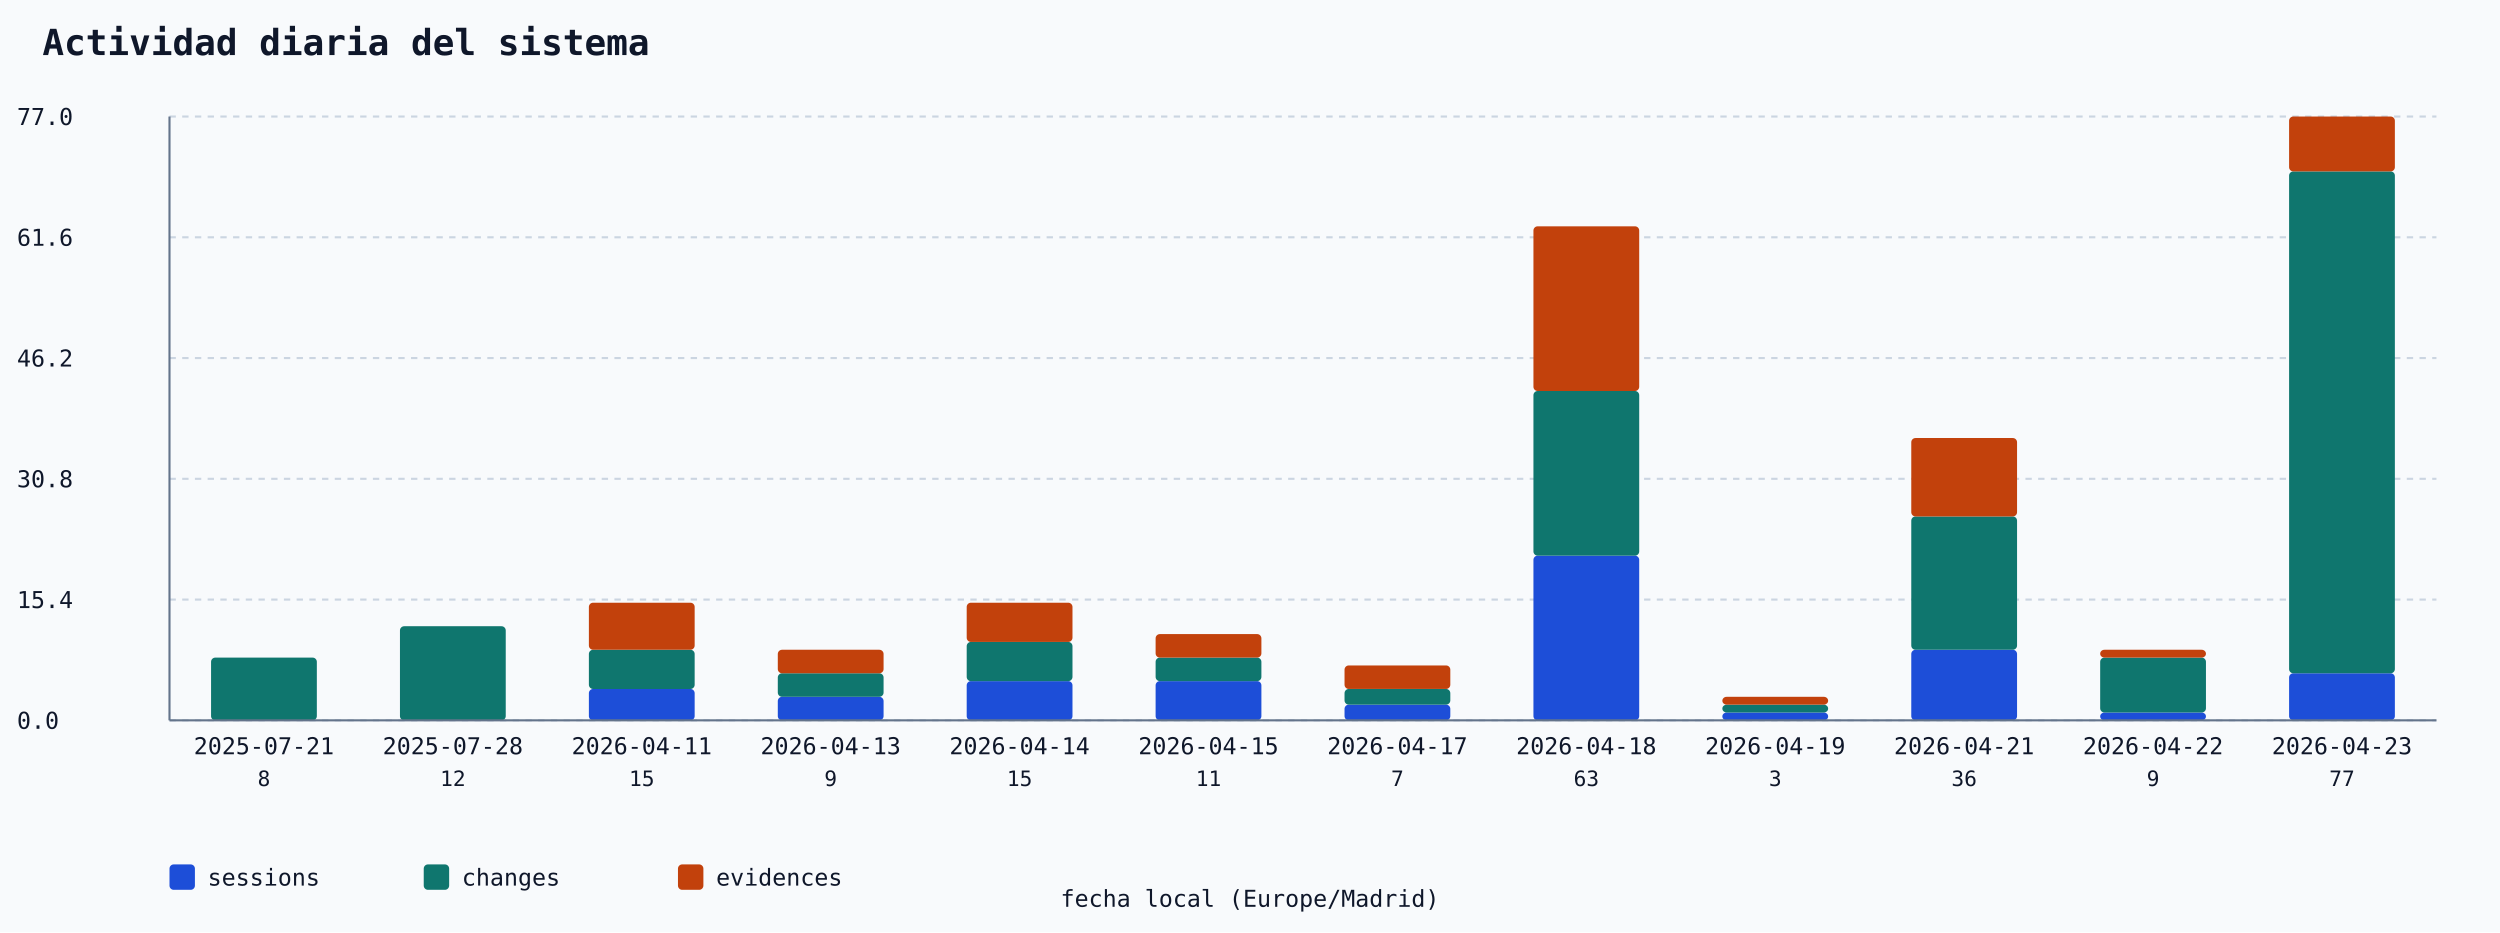
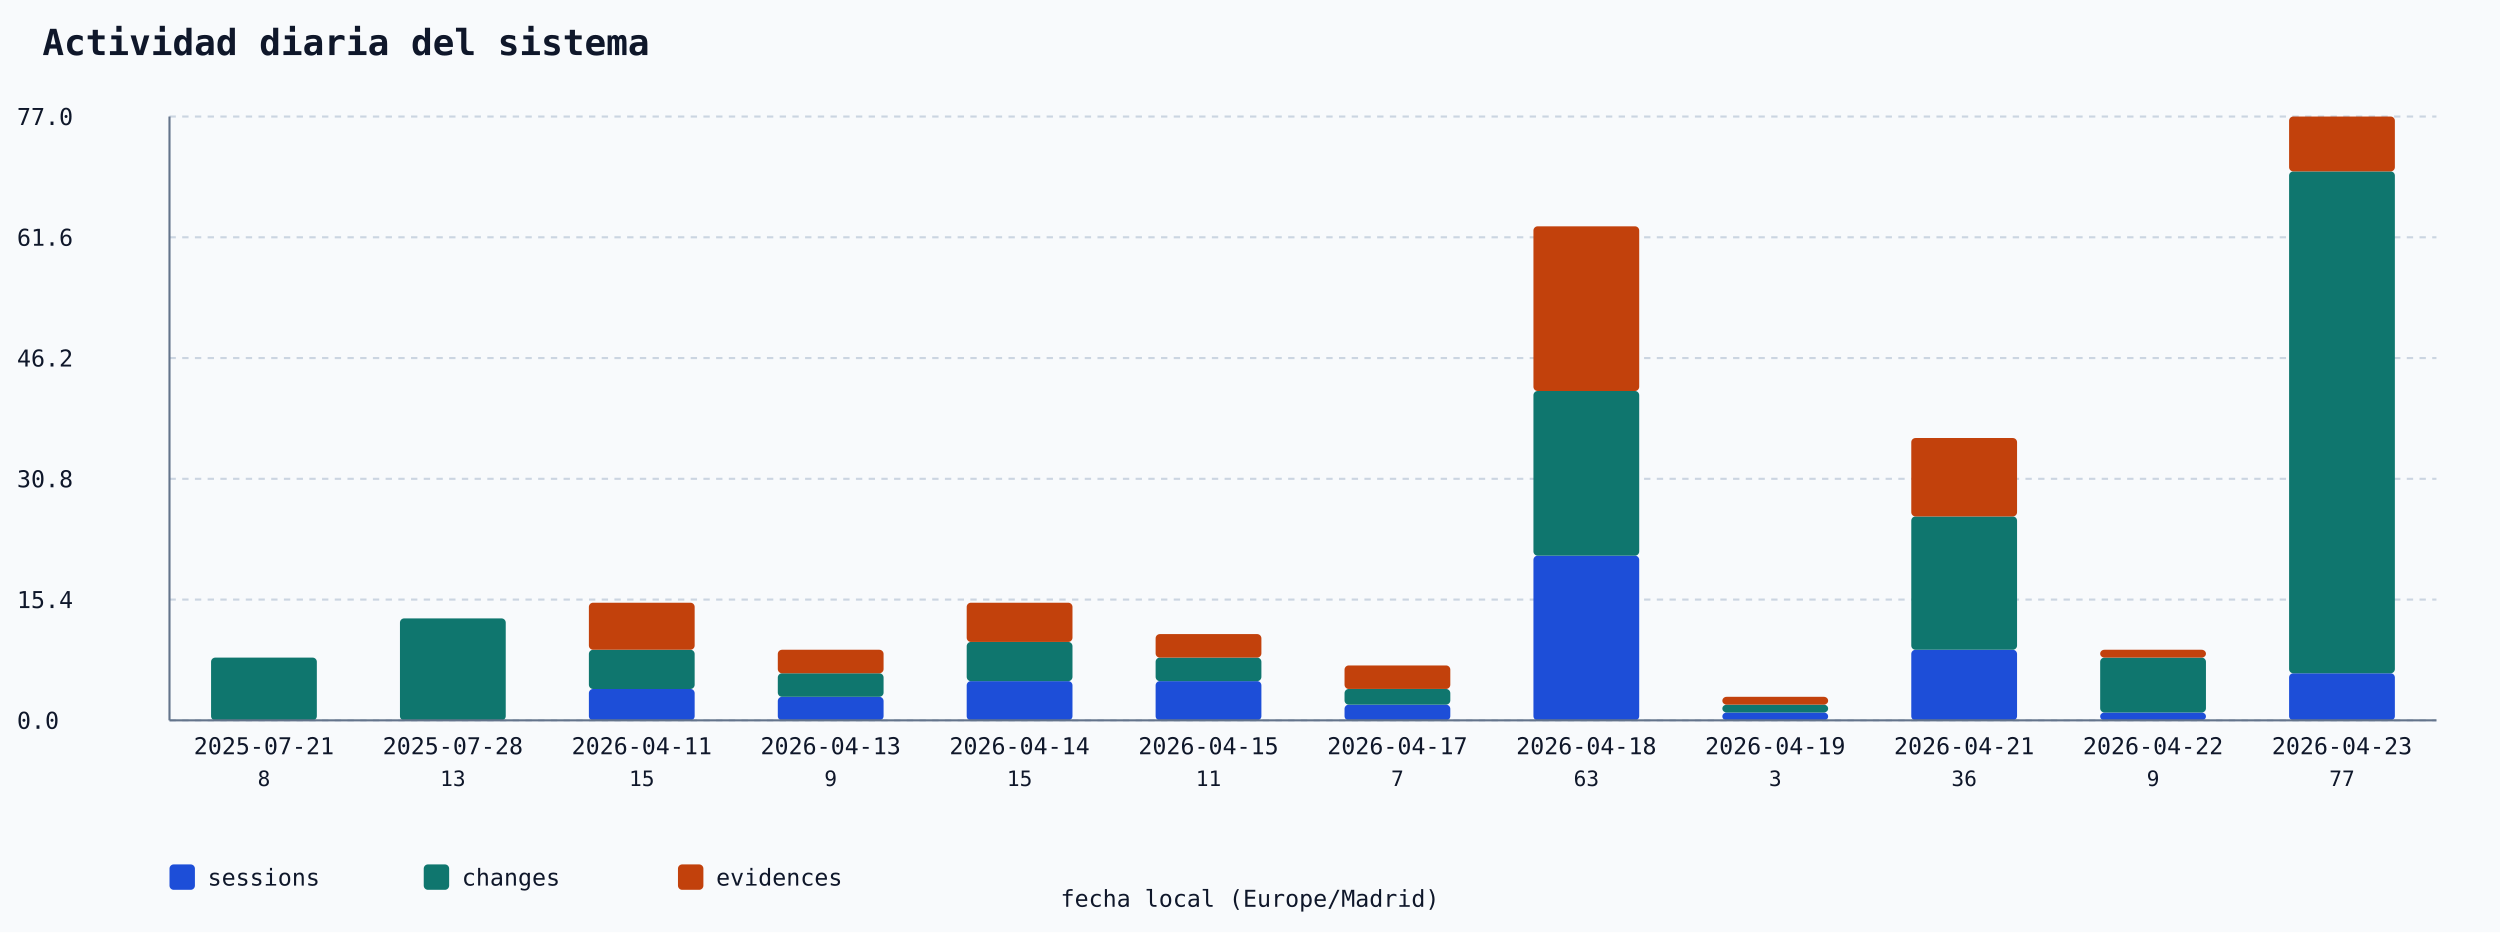
<svg xmlns="http://www.w3.org/2000/svg" width="1180" height="440" viewBox="0 0 1180 440">
  <style>
text { font-family: Menlo, Consolas, monospace; fill: #0f172a; }
.axis { stroke: #64748b; stroke-width: 1; }
.grid { stroke: #cbd5e1; stroke-width: 1; stroke-dasharray: 3 3; }
.title { font-size: 17px; font-weight: 700; }
.label { font-size: 11px; }
.small { font-size: 10px; }
</style>
  <rect x="0" y="0" width="1180" height="440" fill="#f8fafc" />
  <text x="20" y="26" class="title">Actividad diaria del sistema</text>
  <line x1="80" y1="340.00" x2="1150" y2="340.00" class="grid" />
  <text x="8" y="344.00" class="label">0.0</text>
  <line x1="80" y1="283.00" x2="1150" y2="283.00" class="grid" />
  <text x="8" y="287.00" class="label">15.4</text>
  <line x1="80" y1="226.00" x2="1150" y2="226.00" class="grid" />
  <text x="8" y="230.00" class="label">30.8</text>
  <line x1="80" y1="169.00" x2="1150" y2="169.00" class="grid" />
  <text x="8" y="173.00" class="label">46.2</text>
  <line x1="80" y1="112.00" x2="1150" y2="112.00" class="grid" />
  <text x="8" y="116.00" class="label">61.6</text>
  <line x1="80" y1="55.00" x2="1150" y2="55.00" class="grid" />
  <text x="8" y="59.00" class="label">77.0</text>
  <rect x="99.62" y="310.39" width="49.93" height="29.61" fill="#0f766e" rx="2" />
  <text x="124.58" y="356.00" text-anchor="middle" class="label">2025-07-21</text>
  <text x="124.58" y="371.00" text-anchor="middle" class="small">8</text>
-   <rect x="188.78" y="295.58" width="49.93" height="44.42" fill="#0f766e" rx="2" />
+   <rect x="188.78" y="291.88" width="49.93" height="48.12" fill="#0f766e" rx="2" />
  <text x="213.75" y="356.00" text-anchor="middle" class="label">2025-07-28</text>
-   <text x="213.75" y="371.00" text-anchor="middle" class="small">12</text>
+   <text x="213.75" y="371.00" text-anchor="middle" class="small">13</text>
  <rect x="277.95" y="325.19" width="49.93" height="14.81" fill="#1d4ed8" rx="2" />
  <rect x="277.95" y="306.69" width="49.93" height="18.51" fill="#0f766e" rx="2" />
  <rect x="277.95" y="284.48" width="49.93" height="22.21" fill="#c2410c" rx="2" />
  <text x="302.92" y="356.00" text-anchor="middle" class="label">2026-04-11</text>
  <text x="302.92" y="371.00" text-anchor="middle" class="small">15</text>
  <rect x="367.12" y="328.90" width="49.93" height="11.10" fill="#1d4ed8" rx="2" />
  <rect x="367.12" y="317.79" width="49.93" height="11.10" fill="#0f766e" rx="2" />
  <rect x="367.12" y="306.69" width="49.93" height="11.10" fill="#c2410c" rx="2" />
  <text x="392.08" y="356.00" text-anchor="middle" class="label">2026-04-13</text>
  <text x="392.08" y="371.00" text-anchor="middle" class="small">9</text>
  <rect x="456.28" y="321.49" width="49.93" height="18.51" fill="#1d4ed8" rx="2" />
  <rect x="456.28" y="302.99" width="49.93" height="18.51" fill="#0f766e" rx="2" />
  <rect x="456.28" y="284.48" width="49.93" height="18.51" fill="#c2410c" rx="2" />
  <text x="481.25" y="356.00" text-anchor="middle" class="label">2026-04-14</text>
  <text x="481.25" y="371.00" text-anchor="middle" class="small">15</text>
  <rect x="545.45" y="321.49" width="49.93" height="18.51" fill="#1d4ed8" rx="2" />
  <rect x="545.45" y="310.39" width="49.93" height="11.10" fill="#0f766e" rx="2" />
  <rect x="545.45" y="299.29" width="49.93" height="11.10" fill="#c2410c" rx="2" />
  <text x="570.42" y="356.00" text-anchor="middle" class="label">2026-04-15</text>
  <text x="570.42" y="371.00" text-anchor="middle" class="small">11</text>
  <rect x="634.62" y="332.60" width="49.93" height="7.40" fill="#1d4ed8" rx="2" />
  <rect x="634.62" y="325.19" width="49.93" height="7.40" fill="#0f766e" rx="2" />
  <rect x="634.62" y="314.09" width="49.93" height="11.10" fill="#c2410c" rx="2" />
  <text x="659.58" y="356.00" text-anchor="middle" class="label">2026-04-17</text>
  <text x="659.58" y="371.00" text-anchor="middle" class="small">7</text>
  <rect x="723.78" y="262.27" width="49.93" height="77.73" fill="#1d4ed8" rx="2" />
  <rect x="723.78" y="184.55" width="49.93" height="77.73" fill="#0f766e" rx="2" />
  <rect x="723.78" y="106.82" width="49.93" height="77.73" fill="#c2410c" rx="2" />
  <text x="748.75" y="356.00" text-anchor="middle" class="label">2026-04-18</text>
  <text x="748.75" y="371.00" text-anchor="middle" class="small">63</text>
  <rect x="812.95" y="336.30" width="49.93" height="3.70" fill="#1d4ed8" rx="2" />
  <rect x="812.95" y="332.60" width="49.93" height="3.70" fill="#0f766e" rx="2" />
  <rect x="812.95" y="328.90" width="49.93" height="3.70" fill="#c2410c" rx="2" />
  <text x="837.92" y="356.00" text-anchor="middle" class="label">2026-04-19</text>
  <text x="837.92" y="371.00" text-anchor="middle" class="small">3</text>
  <rect x="902.12" y="306.69" width="49.93" height="33.31" fill="#1d4ed8" rx="2" />
  <rect x="902.12" y="243.77" width="49.93" height="62.92" fill="#0f766e" rx="2" />
  <rect x="902.12" y="206.75" width="49.93" height="37.01" fill="#c2410c" rx="2" />
  <text x="927.08" y="356.00" text-anchor="middle" class="label">2026-04-21</text>
  <text x="927.08" y="371.00" text-anchor="middle" class="small">36</text>
  <rect x="991.28" y="336.30" width="49.93" height="3.70" fill="#1d4ed8" rx="2" />
  <rect x="991.28" y="310.39" width="49.93" height="25.91" fill="#0f766e" rx="2" />
  <rect x="991.28" y="306.69" width="49.93" height="3.70" fill="#c2410c" rx="2" />
  <text x="1016.25" y="356.00" text-anchor="middle" class="label">2026-04-22</text>
  <text x="1016.25" y="371.00" text-anchor="middle" class="small">9</text>
  <rect x="1080.45" y="317.79" width="49.93" height="22.21" fill="#1d4ed8" rx="2" />
  <rect x="1080.45" y="80.91" width="49.93" height="236.88" fill="#0f766e" rx="2" />
  <rect x="1080.45" y="55.00" width="49.93" height="25.91" fill="#c2410c" rx="2" />
  <text x="1105.42" y="356.00" text-anchor="middle" class="label">2026-04-23</text>
  <text x="1105.42" y="371.00" text-anchor="middle" class="small">77</text>
  <rect x="80" y="408" width="12" height="12" fill="#1d4ed8" rx="2" />
  <text x="98" y="418" class="label">sessions</text>
  <rect x="200" y="408" width="12" height="12" fill="#0f766e" rx="2" />
  <text x="218" y="418" class="label">changes</text>
  <rect x="320" y="408" width="12" height="12" fill="#c2410c" rx="2" />
  <text x="338" y="418" class="label">evidences</text>
  <line x1="80" y1="340" x2="1150" y2="340" class="axis" />
  <line x1="80" y1="55" x2="80" y2="340" class="axis" />
  <text x="590" y="428" text-anchor="middle" class="label">fecha local (Europe/Madrid)</text>
</svg>
